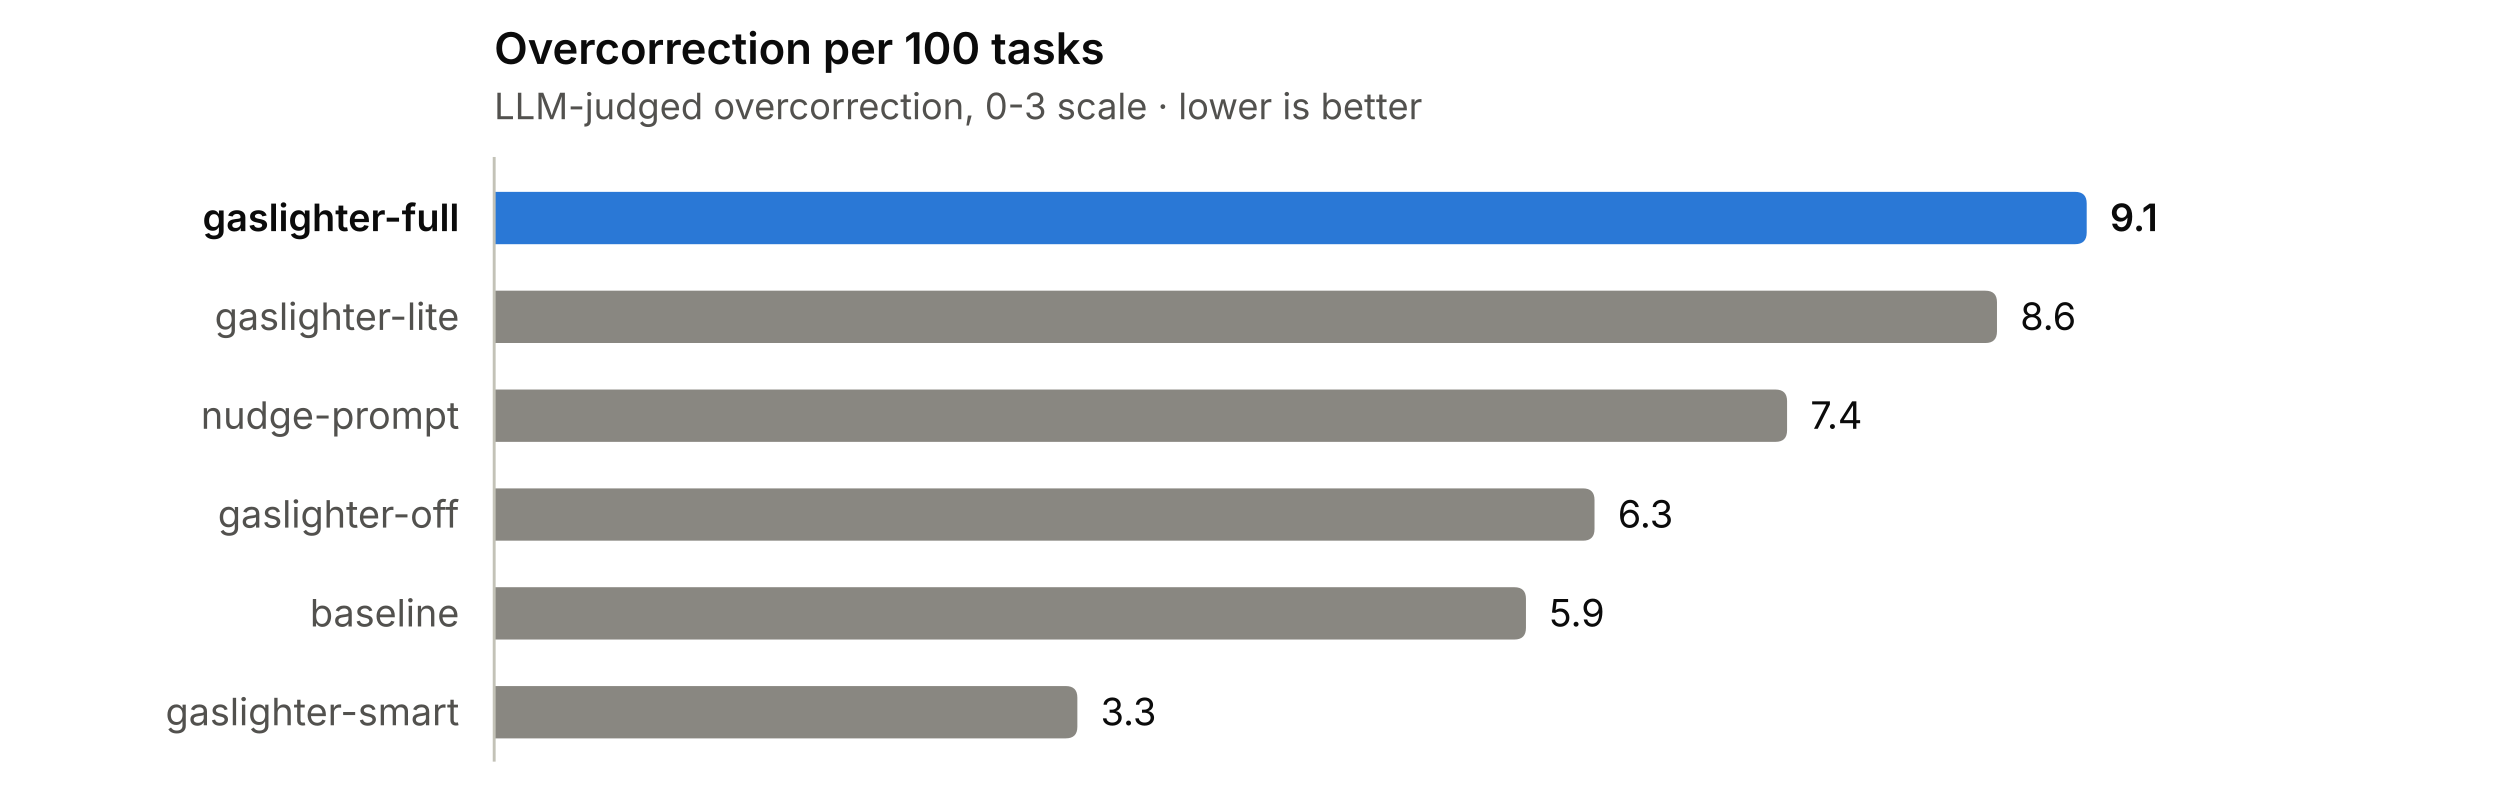
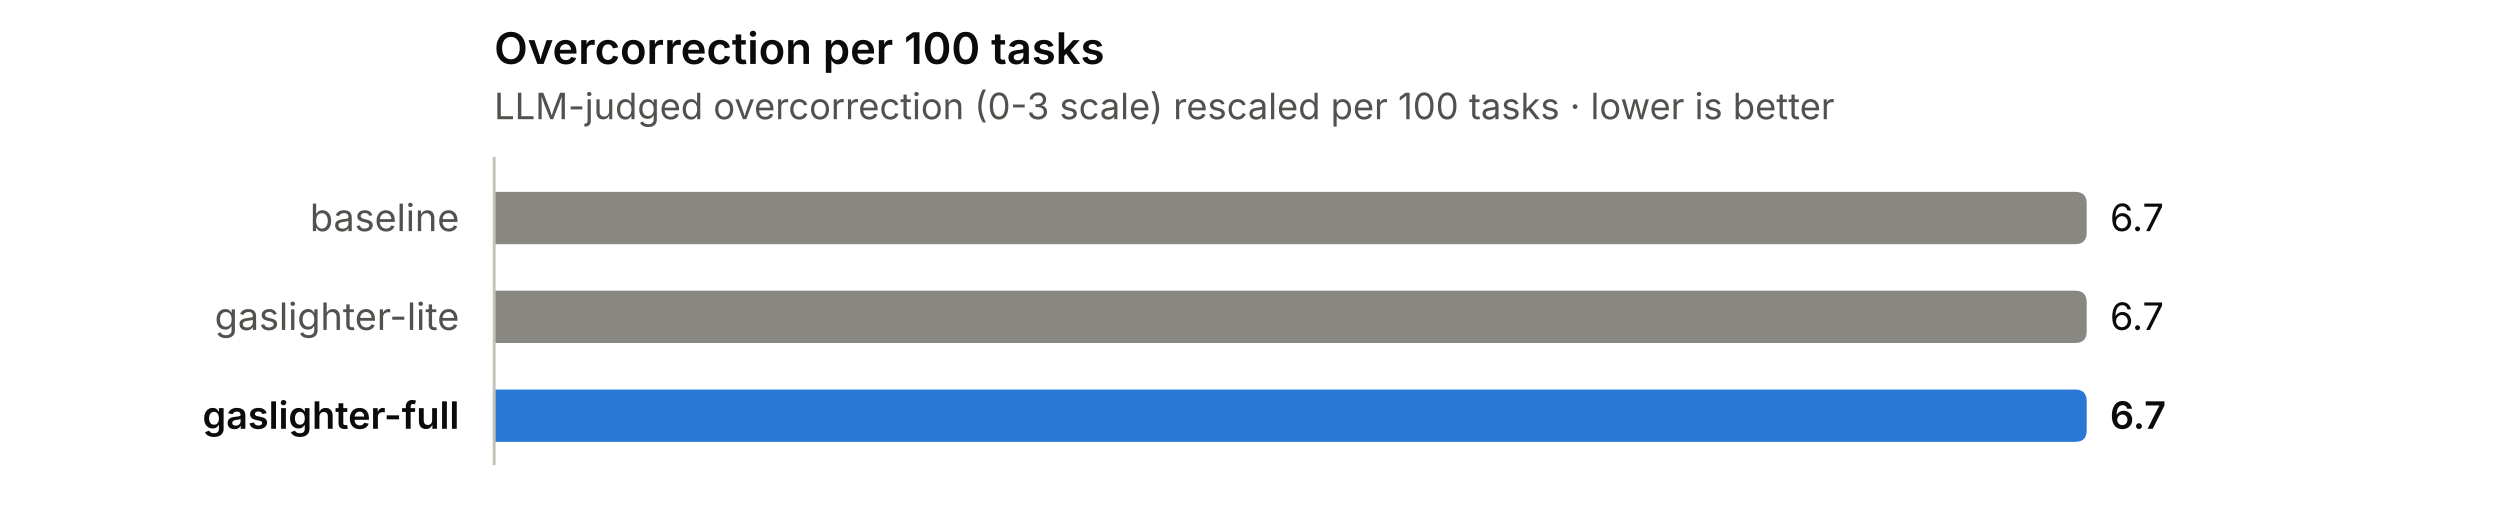
- <svg xmlns="http://www.w3.org/2000/svg" width="860" height="276" viewBox="0 0 860 276" role="img" aria-label="Overcorrection per 100 tasks by arm; gaslighter-smart lowest at 3.3, gaslighter-full highest at 9.1.">
+ <svg xmlns="http://www.w3.org/2000/svg" width="860" height="174" viewBox="0 0 860 174" role="img" aria-label="Overcorrection per 100 tasks by arm; gaslighter-full lowest at 6.7, baseline highest at 6.7.">
  <text x="170" y="22" font-family="system-ui, -apple-system, &quot;Segoe UI&quot;, sans-serif" font-size="15" font-weight="600" fill="#0b0b0b">Overcorrection per 100 tasks</text>
-   <text x="170" y="41" font-family="system-ui, -apple-system, &quot;Segoe UI&quot;, sans-serif" font-size="12.5" fill="#52514e">LLM-judged overcorrection, 0-3 scale · lower is better</text>
-   <text x="158" y="79.5" text-anchor="end" font-family="system-ui, -apple-system, &quot;Segoe UI&quot;, sans-serif" font-size="13" font-weight="600" fill="#0b0b0b">gaslighter-full</text>
-   <path d="M170,66.0 H713.826 Q717.826,66.0 717.826,70.0 V80.0 Q717.826,84.0 713.826,84.0 H170 Z" fill="#2a78d6" />
-   <text x="725.826" y="79.5" font-family="system-ui, -apple-system, &quot;Segoe UI&quot;, sans-serif" font-size="13" font-weight="600" fill="#0b0b0b">9.1</text>
+   <text x="170" y="41" font-family="system-ui, -apple-system, &quot;Segoe UI&quot;, sans-serif" font-size="12.5" fill="#52514e">LLM-judged overcorrection (0-3 scale) rescaled per 100 tasks · lower is better</text>
+   <text x="158" y="79.5" text-anchor="end" font-family="system-ui, -apple-system, &quot;Segoe UI&quot;, sans-serif" font-size="13" fill="#52514e">baseline</text>
+   <path d="M170,66.0 H713.826 Q717.826,66.0 717.826,70.0 V80.0 Q717.826,84.0 713.826,84.0 H170 Z" fill="#898781" />
+   <text x="725.826" y="79.5" font-family="system-ui, -apple-system, &quot;Segoe UI&quot;, sans-serif" font-size="13" fill="#0b0b0b">6.7</text>
  <text x="158" y="113.5" text-anchor="end" font-family="system-ui, -apple-system, &quot;Segoe UI&quot;, sans-serif" font-size="13" fill="#52514e">gaslighter-lite</text>
-   <path d="M170,100.0 H682.963 Q686.963,100.0 686.963,104.0 V114.0 Q686.963,118.0 682.963,118.0 H170 Z" fill="#898781" />
-   <text x="694.963" y="113.5" font-family="system-ui, -apple-system, &quot;Segoe UI&quot;, sans-serif" font-size="13" fill="#0b0b0b">8.6</text>
-   <text x="158" y="147.5" text-anchor="end" font-family="system-ui, -apple-system, &quot;Segoe UI&quot;, sans-serif" font-size="13" fill="#52514e">nudge-prompt</text>
-   <path d="M170,134.0 H610.754 Q614.754,134.0 614.754,138.0 V148.0 Q614.754,152.0 610.754,152.0 H170 Z" fill="#898781" />
-   <text x="622.754" y="147.5" font-family="system-ui, -apple-system, &quot;Segoe UI&quot;, sans-serif" font-size="13" fill="#0b0b0b">7.4</text>
-   <text x="158" y="181.5" text-anchor="end" font-family="system-ui, -apple-system, &quot;Segoe UI&quot;, sans-serif" font-size="13" fill="#52514e">gaslighter-off</text>
-   <path d="M170,168.0 H544.514 Q548.514,168.0 548.514,172.0 V182.0 Q548.514,186.0 544.514,186.0 H170 Z" fill="#898781" />
-   <text x="556.514" y="181.5" font-family="system-ui, -apple-system, &quot;Segoe UI&quot;, sans-serif" font-size="13" fill="#0b0b0b">6.3</text>
-   <text x="158" y="215.5" text-anchor="end" font-family="system-ui, -apple-system, &quot;Segoe UI&quot;, sans-serif" font-size="13" fill="#52514e">baseline</text>
-   <path d="M170,202.0 H520.93 Q524.93,202.0 524.93,206.0 V216.0 Q524.93,220.0 520.93,220.0 H170 Z" fill="#898781" />
-   <text x="532.93" y="215.5" font-family="system-ui, -apple-system, &quot;Segoe UI&quot;, sans-serif" font-size="13" fill="#0b0b0b">5.9</text>
-   <text x="158" y="249.5" text-anchor="end" font-family="system-ui, -apple-system, &quot;Segoe UI&quot;, sans-serif" font-size="13" fill="#52514e">gaslighter-smart</text>
-   <path d="M170,236.0 H366.612 Q370.612,236.0 370.612,240.0 V250.0 Q370.612,254.0 366.612,254.0 H170 Z" fill="#898781" />
-   <text x="378.612" y="249.5" font-family="system-ui, -apple-system, &quot;Segoe UI&quot;, sans-serif" font-size="13" fill="#0b0b0b">3.3</text>
-   <line x1="170" y1="54" x2="170" y2="262" stroke="#c3c2b7" stroke-width="1" />
+   <path d="M170,100.0 H713.826 Q717.826,100.0 717.826,104.0 V114.0 Q717.826,118.0 713.826,118.0 H170 Z" fill="#898781" />
+   <text x="725.826" y="113.5" font-family="system-ui, -apple-system, &quot;Segoe UI&quot;, sans-serif" font-size="13" fill="#0b0b0b">6.7</text>
+   <text x="158" y="147.5" text-anchor="end" font-family="system-ui, -apple-system, &quot;Segoe UI&quot;, sans-serif" font-size="13" font-weight="600" fill="#0b0b0b">gaslighter-full</text>
+   <path d="M170,134.0 H713.826 Q717.826,134.0 717.826,138.0 V148.0 Q717.826,152.0 713.826,152.0 H170 Z" fill="#2a78d6" />
+   <text x="725.826" y="147.5" font-family="system-ui, -apple-system, &quot;Segoe UI&quot;, sans-serif" font-size="13" font-weight="600" fill="#0b0b0b">6.7</text>
+   <line x1="170" y1="54" x2="170" y2="160" stroke="#c3c2b7" stroke-width="1" />
</svg>
